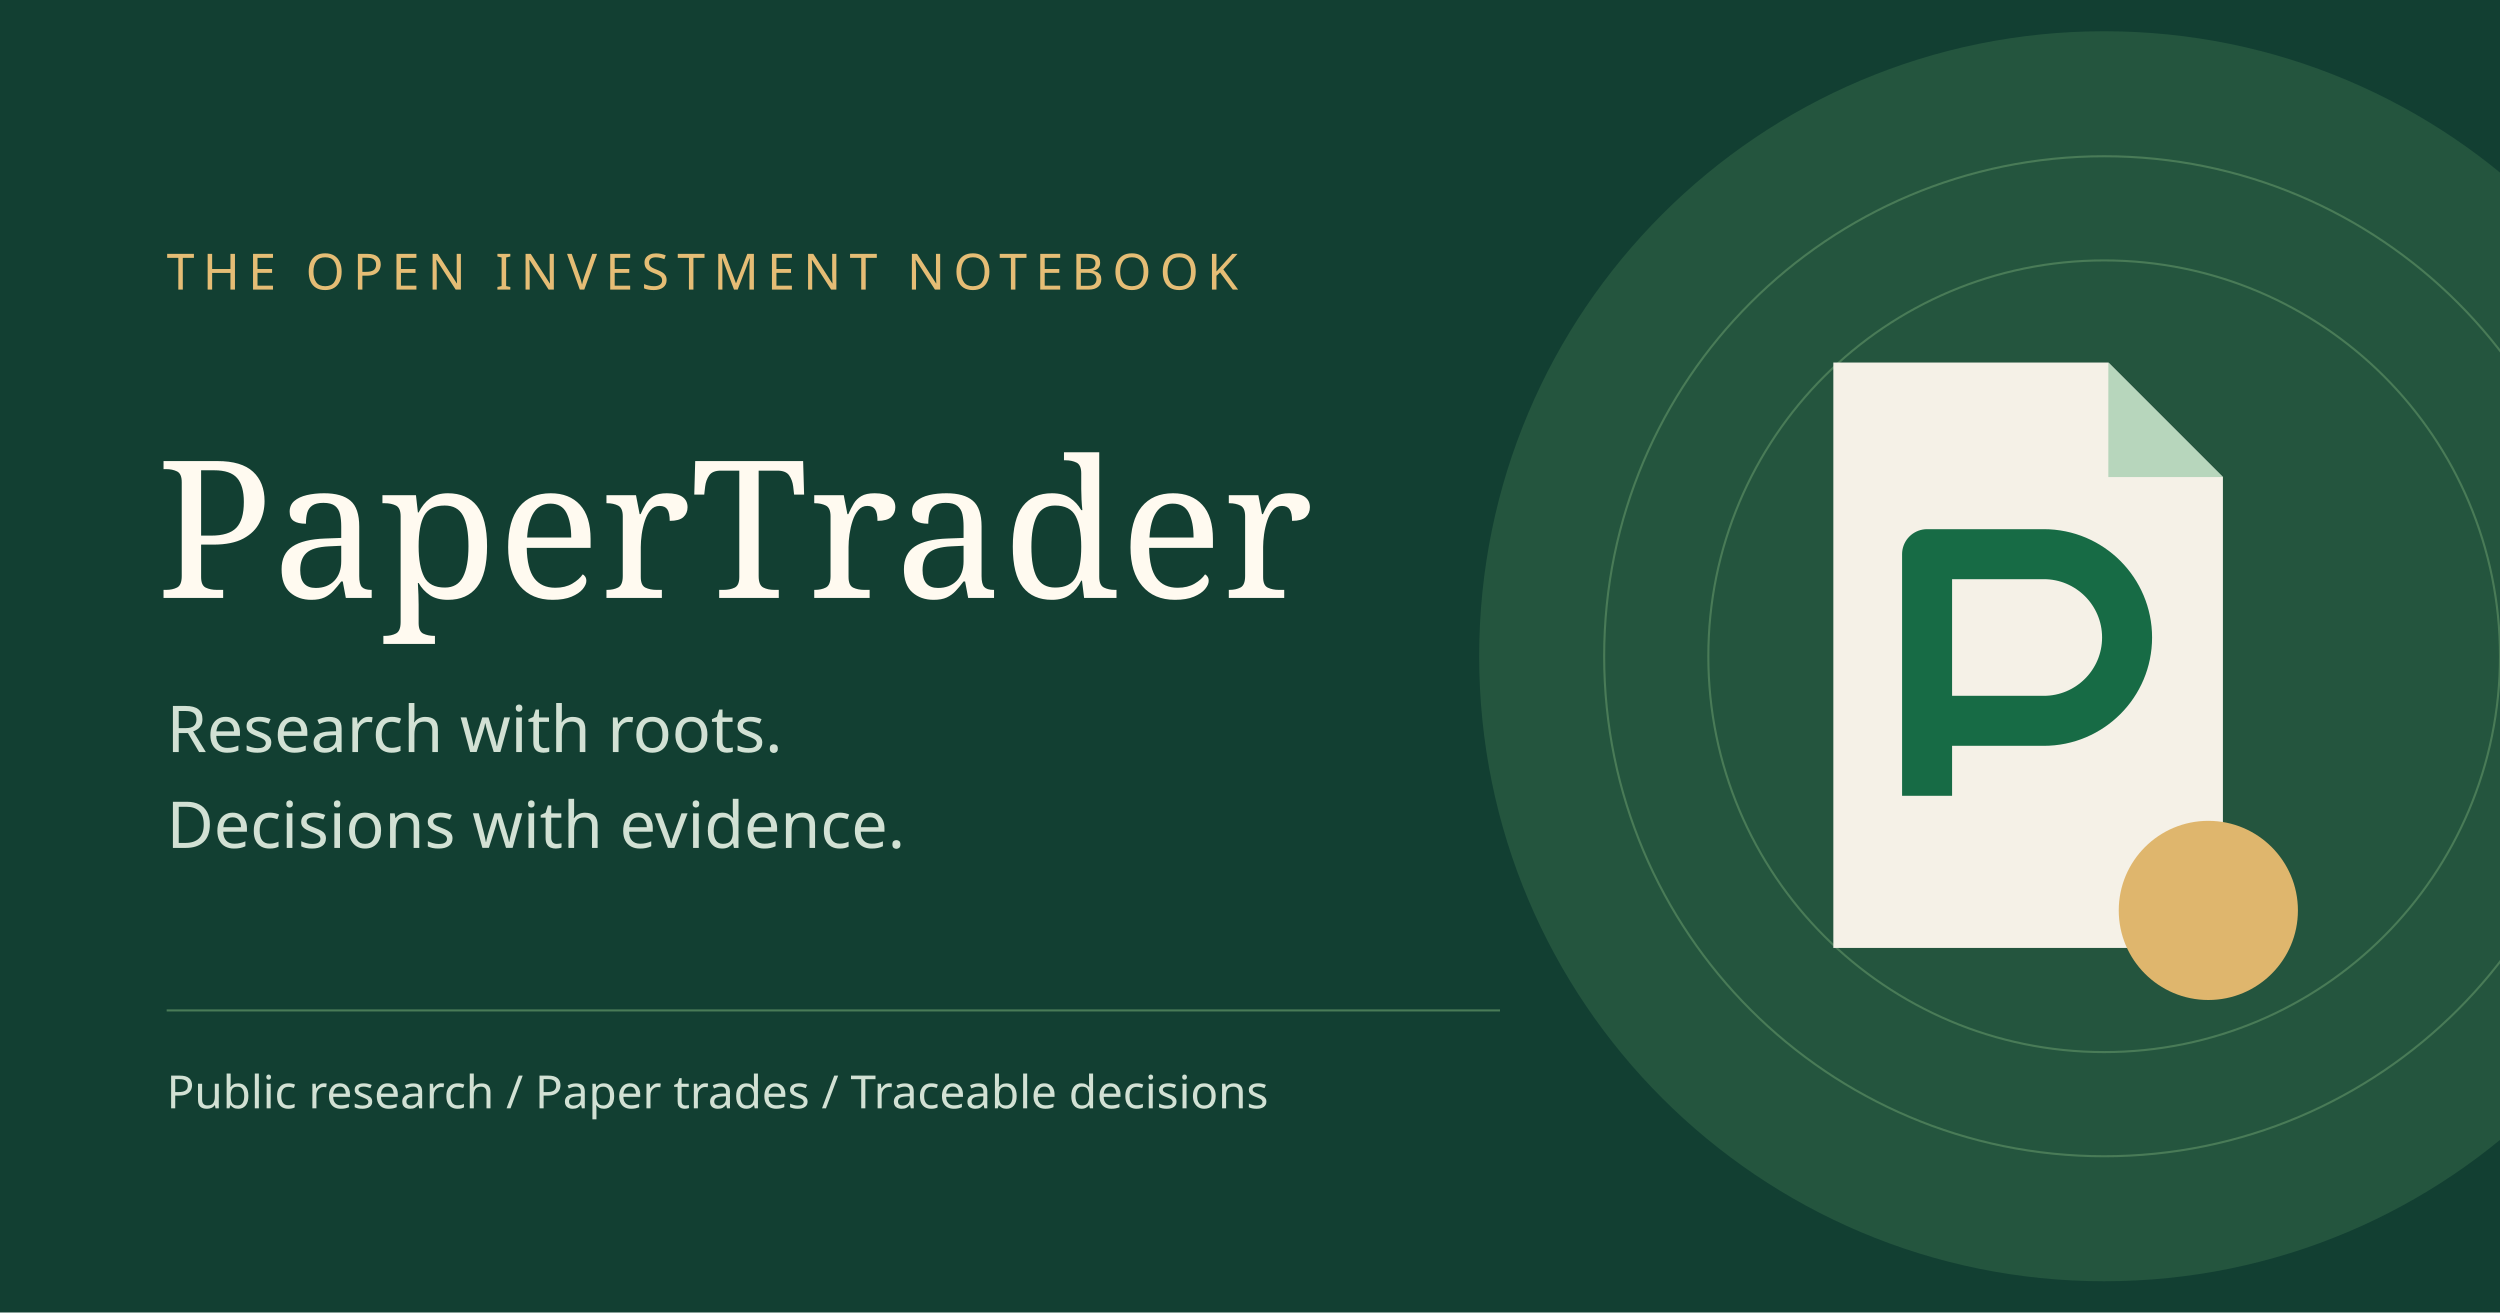
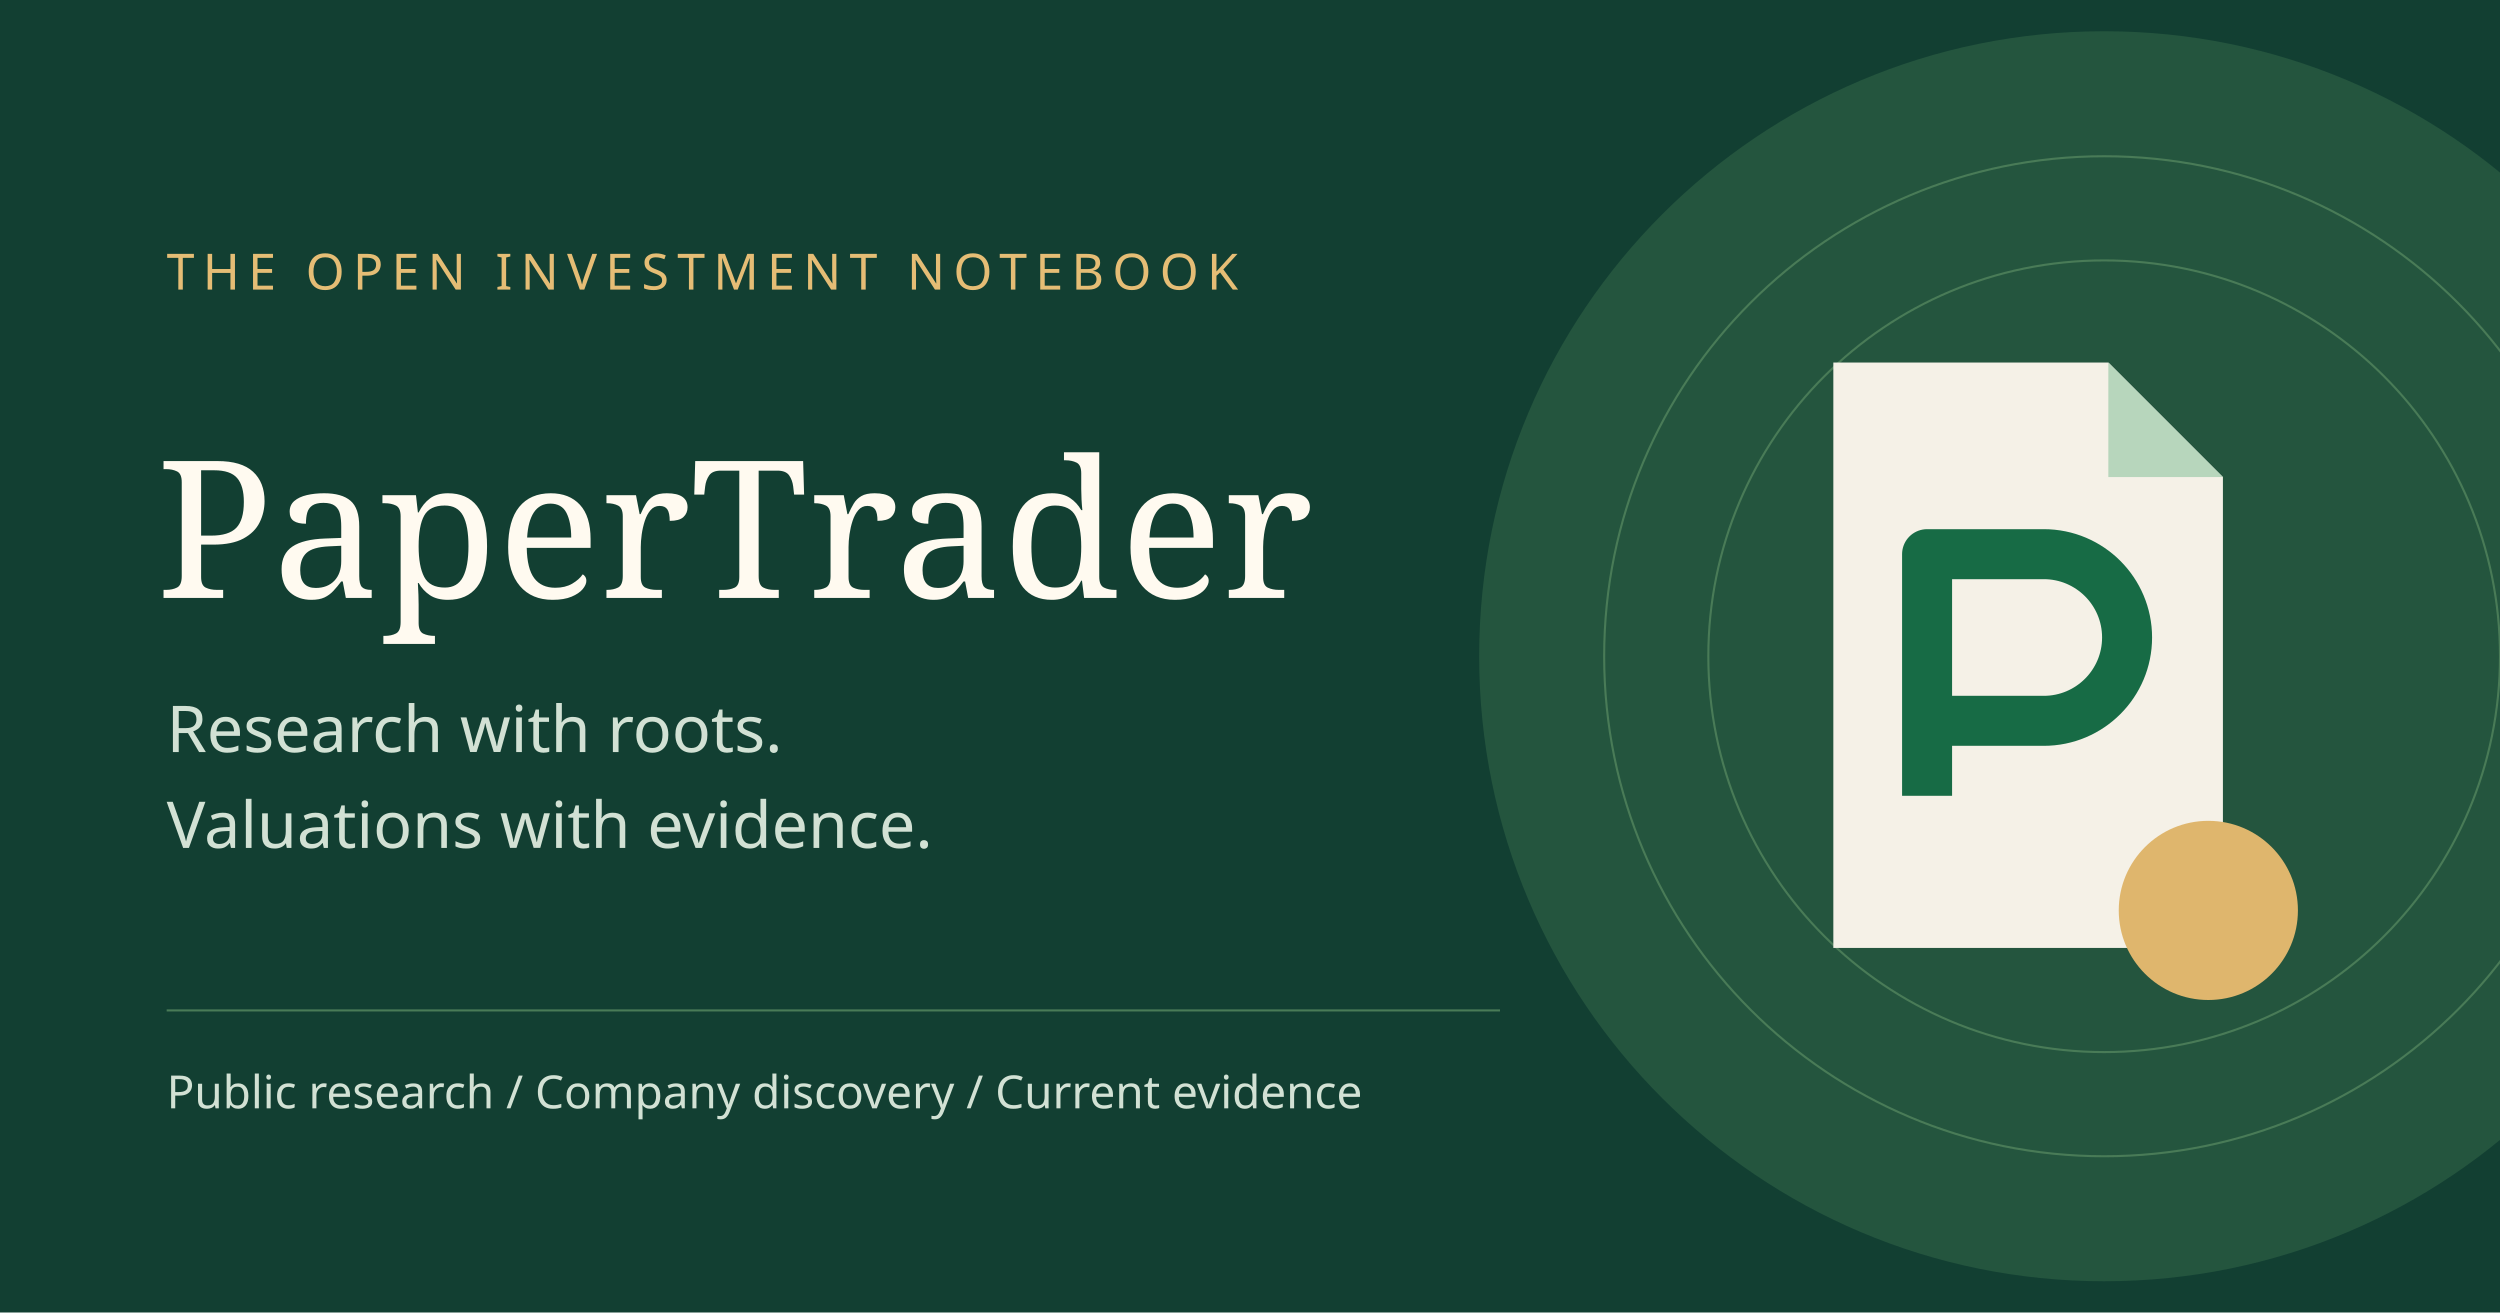
<svg xmlns="http://www.w3.org/2000/svg" viewBox="0 0 1200 630">
  <rect width="1200" height="630" fill="#123f32" />
  <circle cx="1010" cy="315" r="300" fill="#24553e" />
  <circle cx="1010" cy="315" r="240" fill="none" stroke="#497b57" />
  <circle cx="1010" cy="315" r="190" fill="none" stroke="#497b57" />
  <path d="M880 174h132l55 55v226H880z" fill="#f5f1e7" />
  <path d="M1012 174v55h55" fill="#b7d6bc" />
  <path d="M925 382V266h56a40 40 0 0 1 0 80h-56" fill="none" stroke="#176b45" stroke-width="24" stroke-linejoin="round" />
  <circle cx="1060" cy="437" r="43" fill="#dfb66d" />
  <text x="80" y="139" font-family="sans-serif" font-size="24" letter-spacing="4" fill="#e5bd75">THE OPEN INVESTMENT NOTEBOOK</text>
  <text x="75" y="287" font-family="Georgia,serif" font-size="92" fill="#fffaf0">PaperTrader</text>
  <text x="80" y="361" font-family="sans-serif" font-size="31" fill="#d2e1d4">Research with roots.</text>
-   <text x="80" y="407" font-family="sans-serif" font-size="31" fill="#d2e1d4">Decisions with evidence.</text>
+   <text x="80" y="407" font-family="sans-serif" font-size="31" fill="#d2e1d4">Valuations with evidence.</text>
  <path d="M80 485h640" stroke="#497b57" />
-   <text x="80" y="532" font-family="sans-serif" font-size="22" fill="#d2e1d4">Public research  /  Paper trades  /  Traceable decisions</text>
+   <text x="80" y="532" font-family="sans-serif" font-size="22" fill="#d2e1d4">Public research  /  Company discovery  /  Current evidence</text>
</svg>
